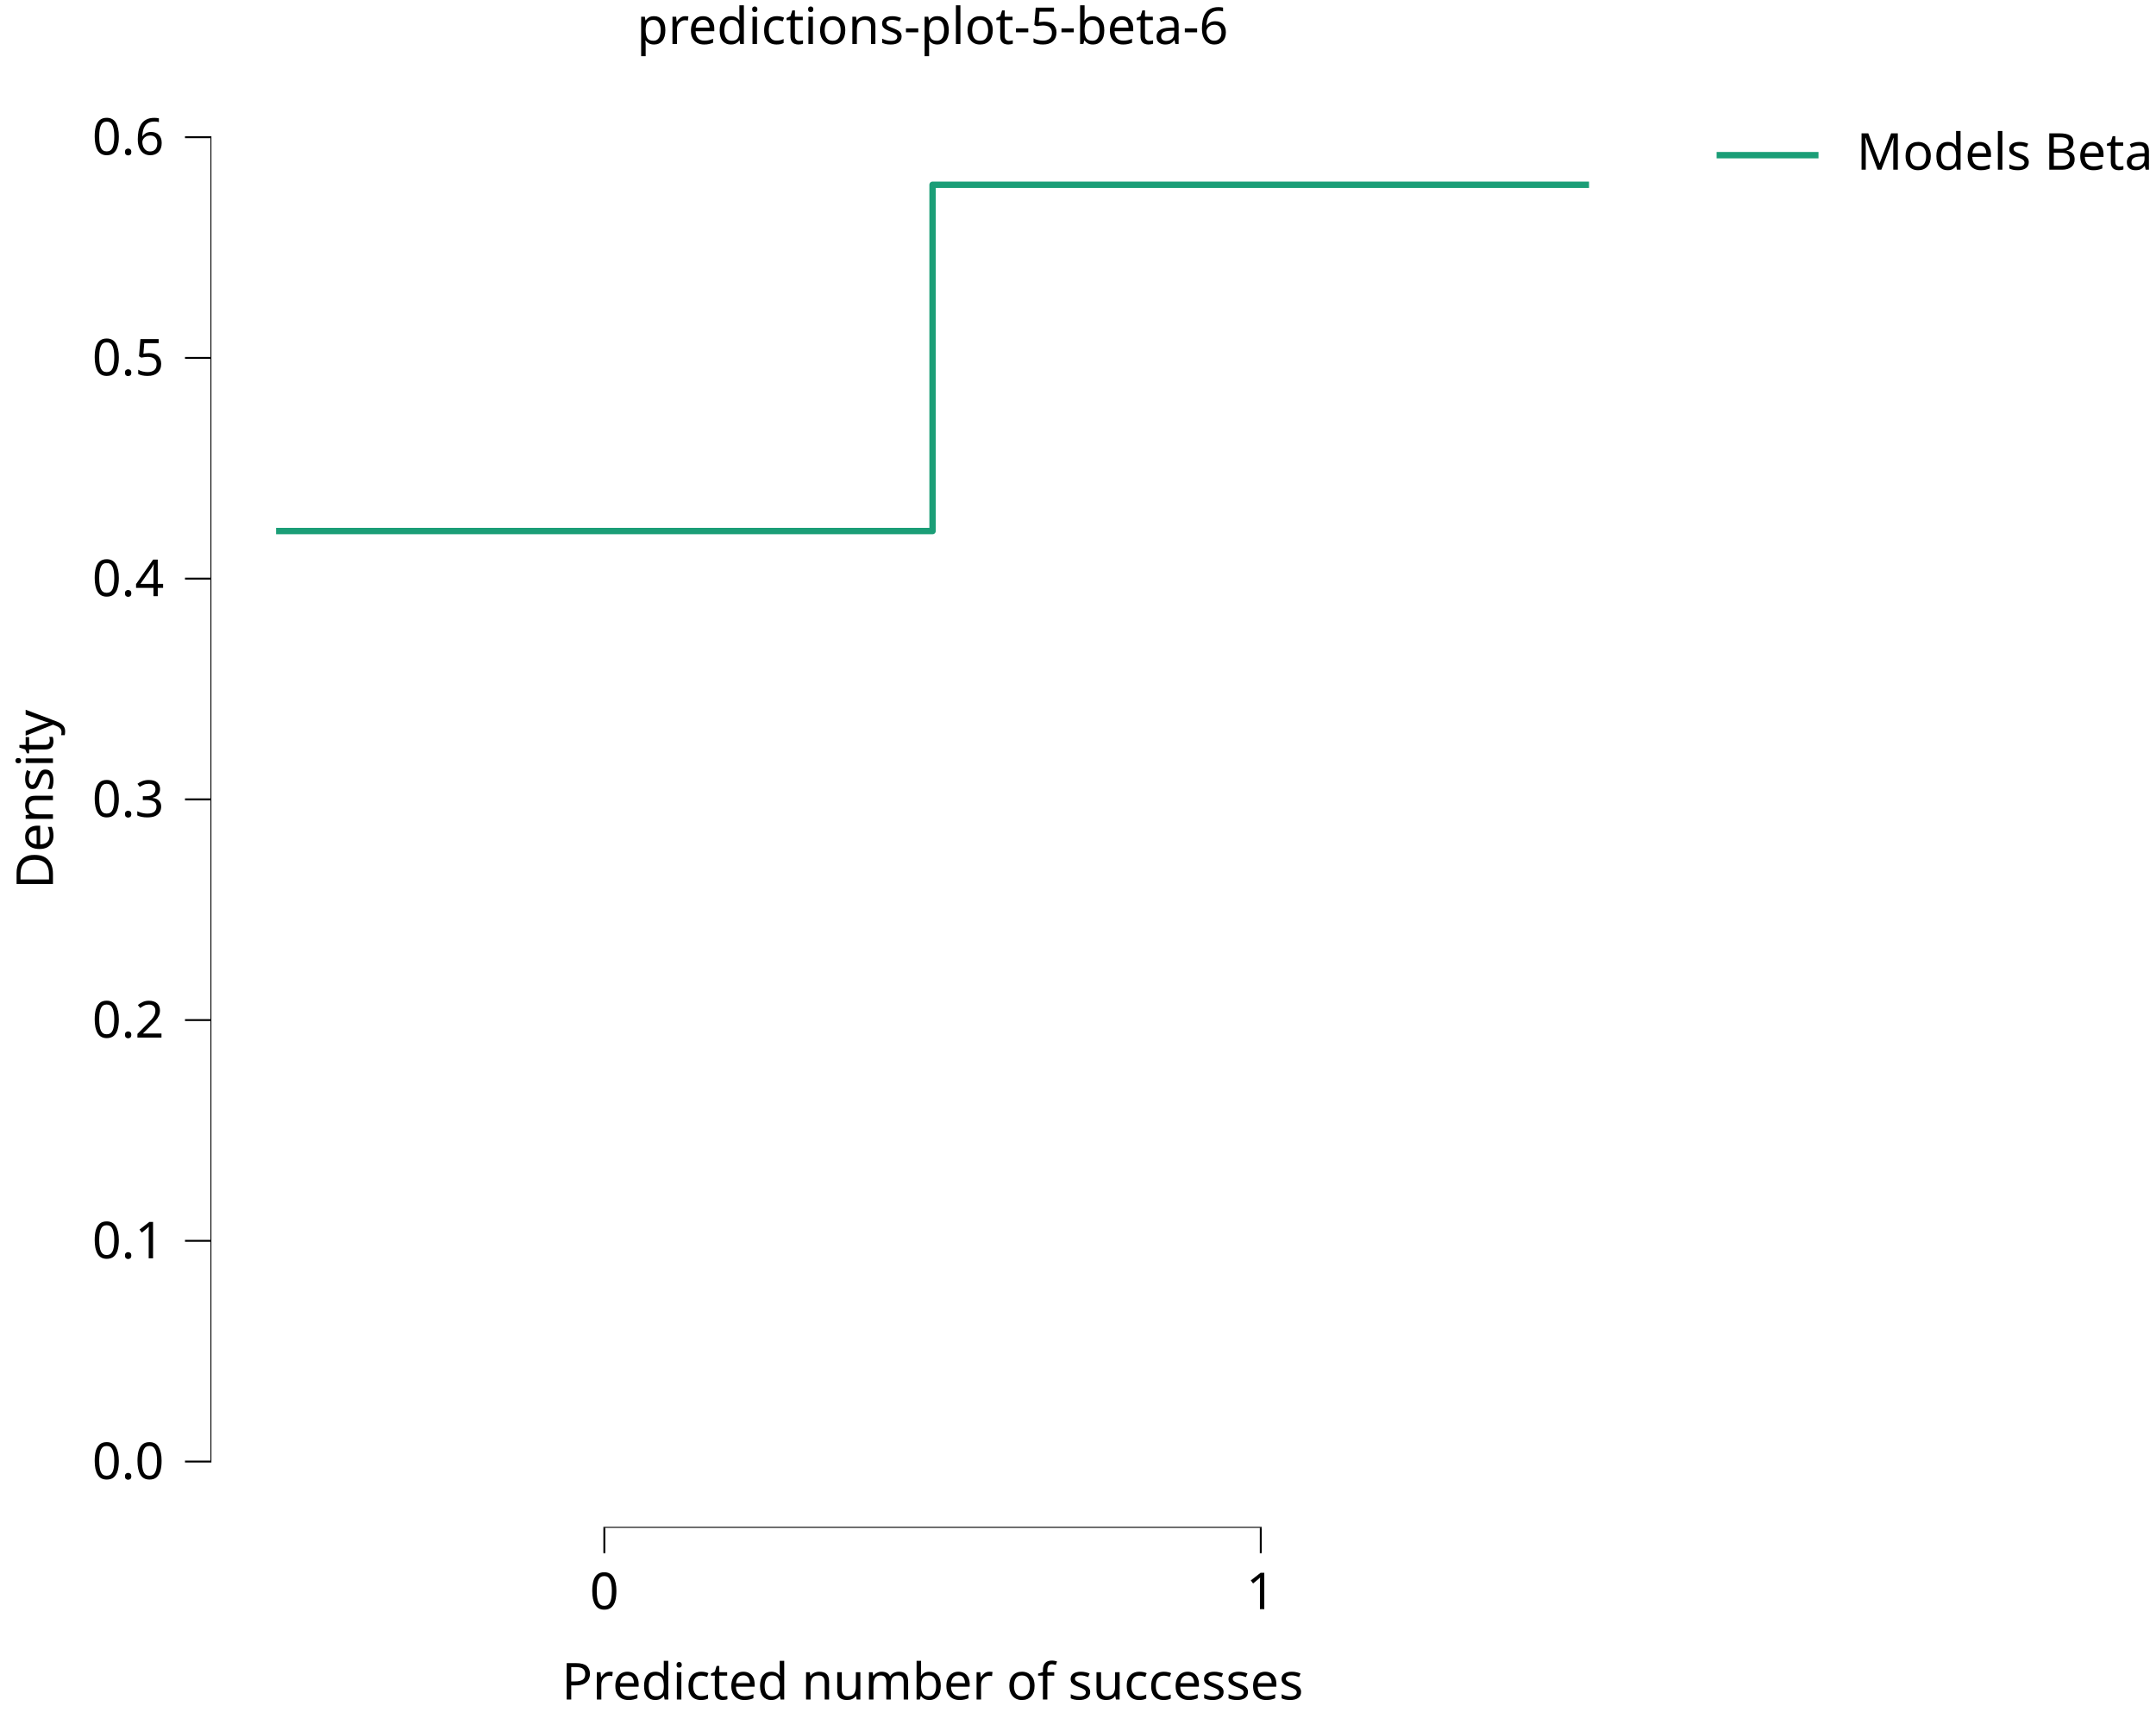
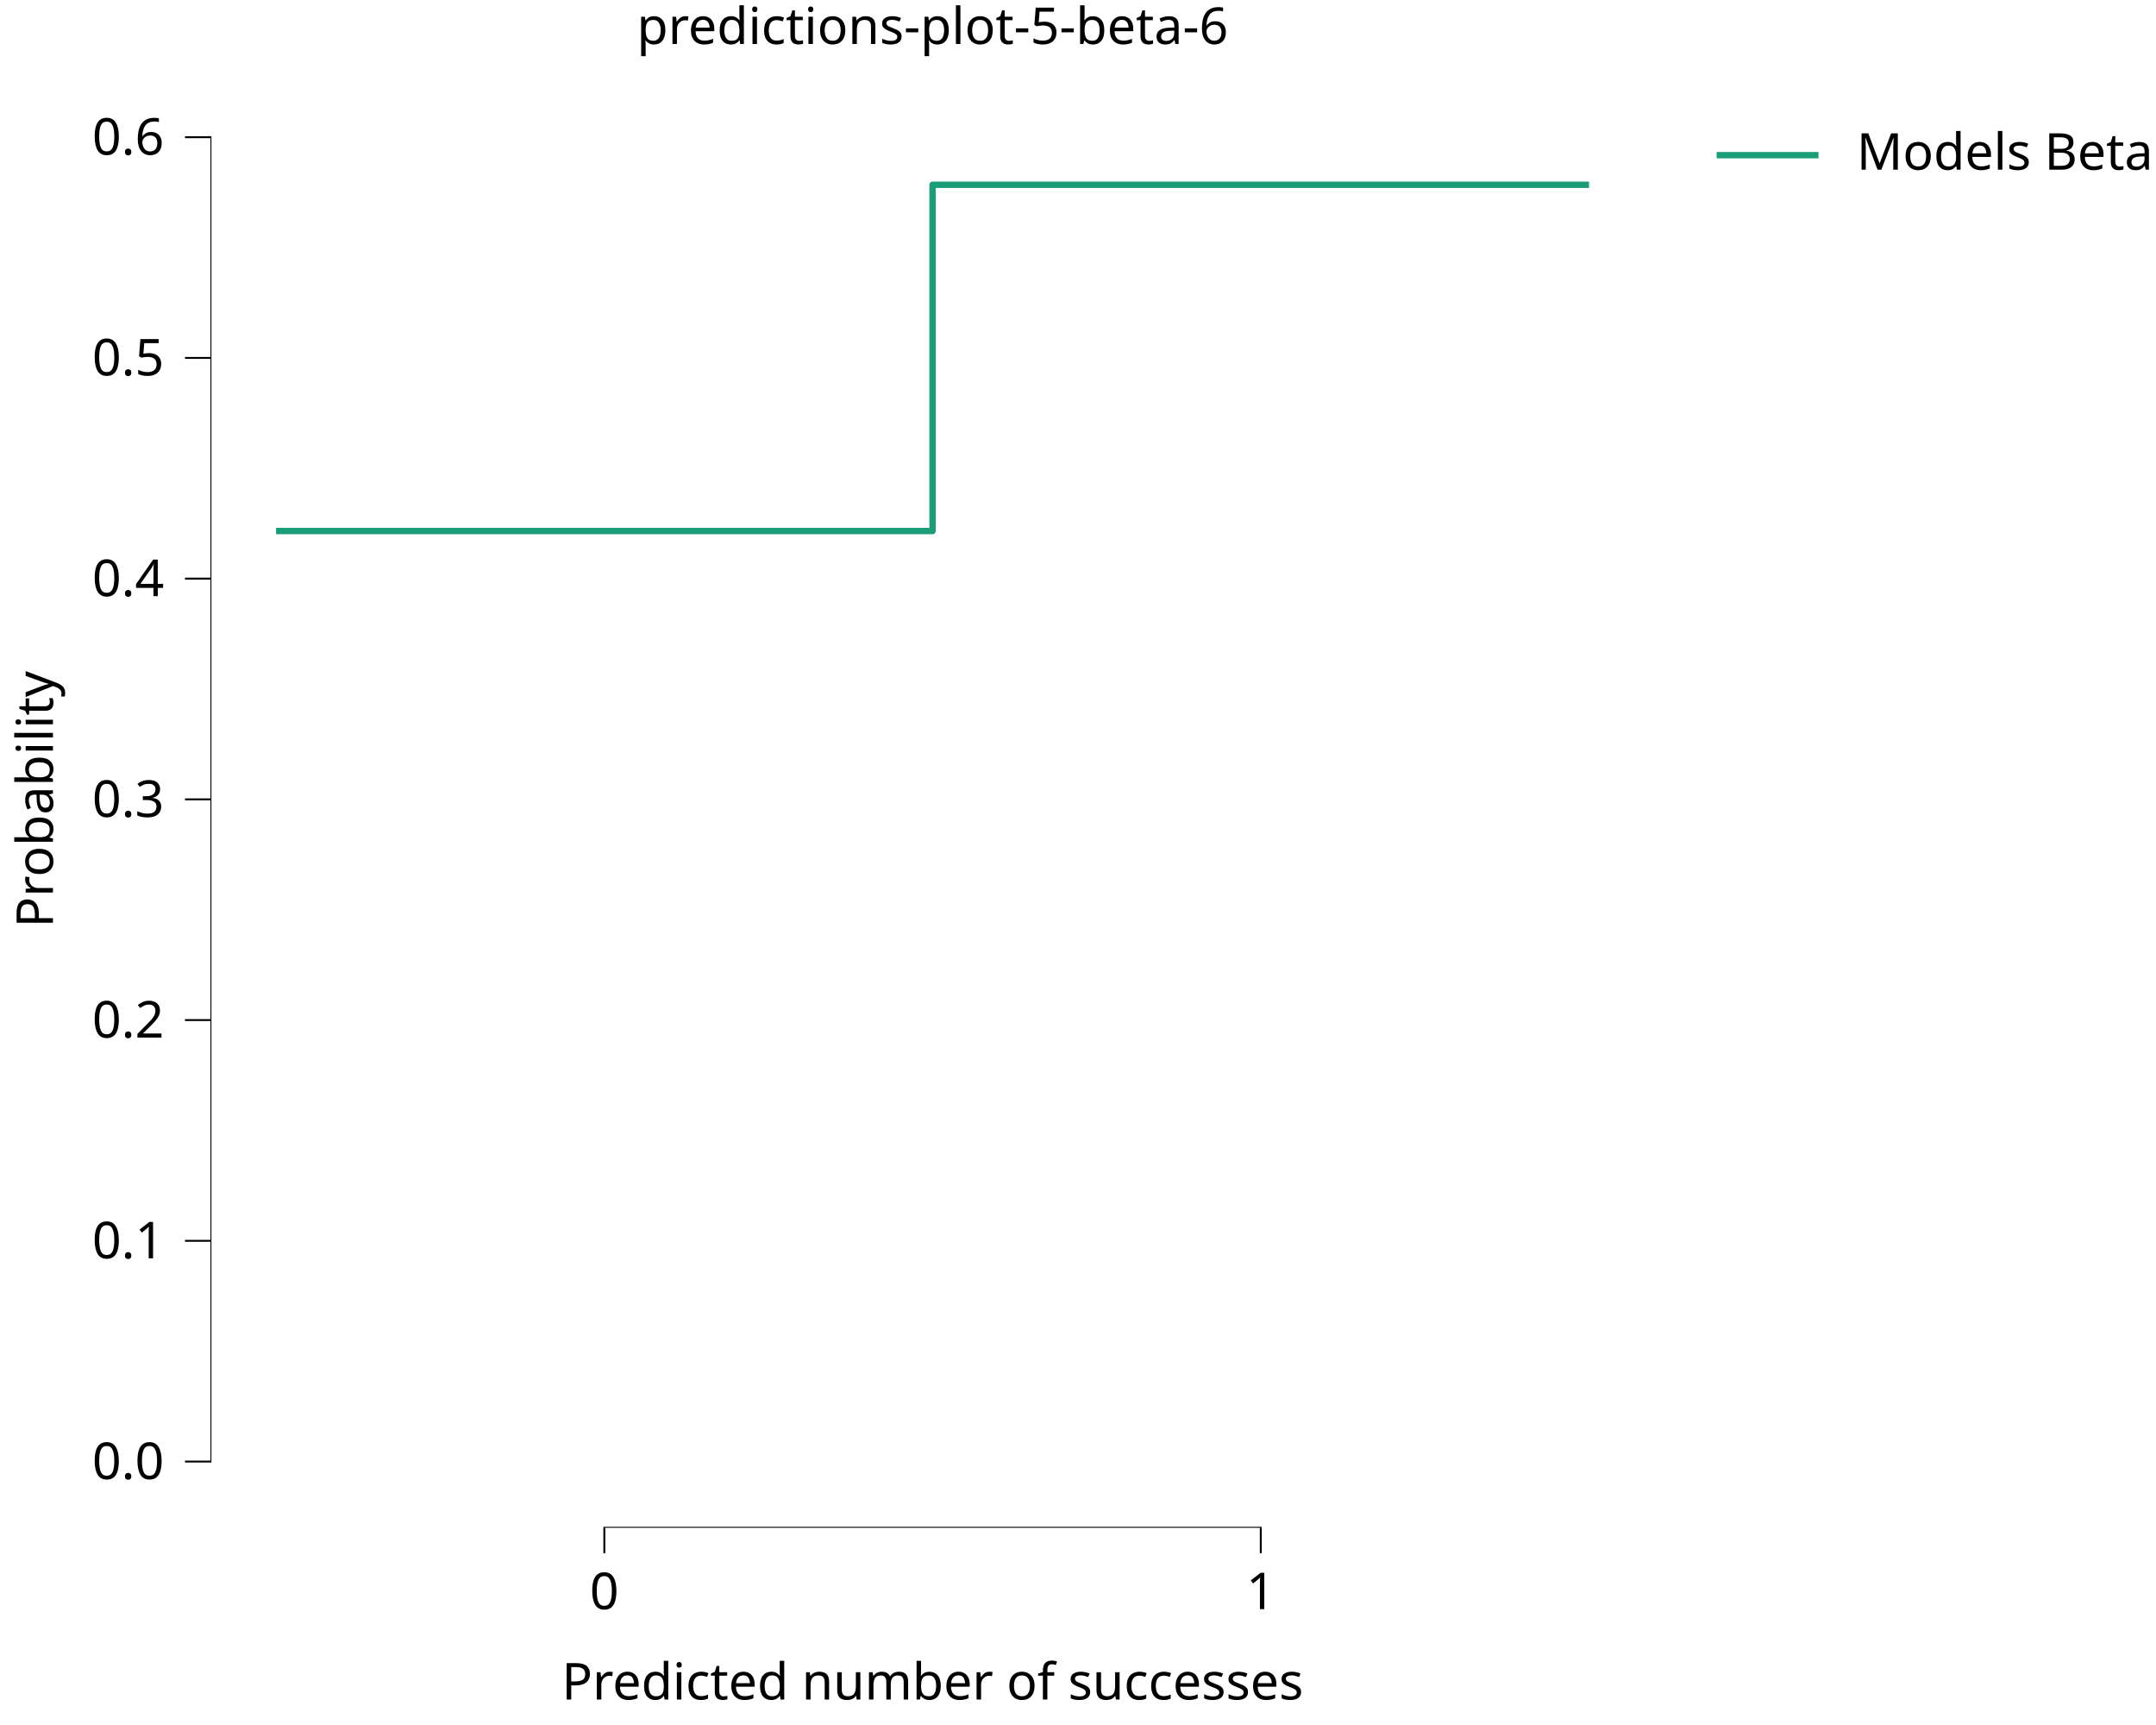
<svg xmlns="http://www.w3.org/2000/svg" class="svglite" data-engine-version="2.0" width="720.00pt" height="576.00pt" viewBox="0 0 720.00 576.00">
  <defs>
    <style type="text/css">
    .svglite line, .svglite polyline, .svglite polygon, .svglite path, .svglite rect, .svglite circle {
      fill: none;
      stroke: #000000;
      stroke-linecap: round;
      stroke-linejoin: round;
      stroke-miterlimit: 10.00;
    }
  </style>
  </defs>
  <rect width="100%" height="100%" style="stroke: none; fill: #FFFFFF;" />
  <defs>
    <clipPath id="cpMC4wMHw3MjAuMDB8MC4wMHw1NzYuMDA=">
      <rect x="0.00" y="0.00" width="720.00" height="576.00" />
    </clipPath>
  </defs>
  <g clip-path="url(#cpMC4wMHw3MjAuMDB8MC4wMHw1NzYuMDA=)">
    <rect x="-0" y="0.00" width="720.00" height="576.00" style="stroke-width: 10.67; stroke: none;" />
  </g>
  <defs>
    <clipPath id="cpNzAuMjh8NTUyLjU4fDIzLjcwfDUxMC4xNA==">
      <rect x="70.28" y="23.70" width="482.30" height="486.44" />
    </clipPath>
  </defs>
  <g clip-path="url(#cpNzAuMjh8NTUyLjU4fDIzLjcwfDUxMC4xNA==)">
    <rect x="70.28" y="23.70" width="482.30" height="486.44" style="stroke-width: 10.67; stroke: none;" />
    <polyline points="92.20,177.32 311.43,177.32 311.43,61.70 530.66,61.70 " style="stroke-width: 2.13; stroke: #1B9E77; stroke-linecap: butt;" />
    <line x1="201.50" y1="510.14" x2="421.36" y2="510.14" style="stroke-width: 0.64; stroke-linecap: butt;" />
    <line x1="70.28" y1="488.35" x2="70.28" y2="45.49" style="stroke-width: 0.64; stroke-linecap: butt;" />
    <rect x="70.28" y="23.70" width="482.30" height="486.44" style="stroke-width: 0.00; stroke: none;" />
  </g>
  <g clip-path="url(#cpMC4wMHw3MjAuMDB8MC4wMHw1NzYuMDA=)">
    <polyline points="70.28,510.14 70.28,23.70 " style="stroke-width: 0.00; stroke: none; stroke-linecap: butt;" />
    <text x="54.80" y="493.88" text-anchor="end" style="font-size: 17.00px; font-family: sans;" textLength="23.63px" lengthAdjust="spacingAndGlyphs">0.0</text>
    <text x="54.80" y="420.17" text-anchor="end" style="font-size: 17.00px; font-family: sans;" textLength="23.63px" lengthAdjust="spacingAndGlyphs">0.1</text>
    <text x="54.80" y="346.47" text-anchor="end" style="font-size: 17.00px; font-family: sans;" textLength="23.63px" lengthAdjust="spacingAndGlyphs">0.2</text>
    <text x="54.80" y="272.77" text-anchor="end" style="font-size: 17.00px; font-family: sans;" textLength="23.63px" lengthAdjust="spacingAndGlyphs">0.3</text>
    <text x="54.80" y="199.06" text-anchor="end" style="font-size: 17.00px; font-family: sans;" textLength="23.63px" lengthAdjust="spacingAndGlyphs">0.4</text>
    <text x="54.80" y="125.36" text-anchor="end" style="font-size: 17.00px; font-family: sans;" textLength="23.63px" lengthAdjust="spacingAndGlyphs">0.5</text>
    <text x="54.80" y="51.66" text-anchor="end" style="font-size: 17.00px; font-family: sans;" textLength="23.63px" lengthAdjust="spacingAndGlyphs">0.6</text>
    <polyline points="61.78,488.03 70.28,488.03 " style="stroke-width: 0.64; stroke-linecap: butt;" />
    <polyline points="61.78,414.33 70.28,414.33 " style="stroke-width: 0.64; stroke-linecap: butt;" />
    <polyline points="61.78,340.62 70.28,340.62 " style="stroke-width: 0.64; stroke-linecap: butt;" />
    <polyline points="61.78,266.92 70.28,266.92 " style="stroke-width: 0.64; stroke-linecap: butt;" />
    <polyline points="61.78,193.21 70.28,193.21 " style="stroke-width: 0.64; stroke-linecap: butt;" />
    <polyline points="61.78,119.51 70.28,119.51 " style="stroke-width: 0.64; stroke-linecap: butt;" />
    <polyline points="61.78,45.81 70.28,45.81 " style="stroke-width: 0.64; stroke-linecap: butt;" />
    <polyline points="70.28,510.14 552.58,510.14 " style="stroke-width: 0.00; stroke: none; stroke-linecap: butt;" />
    <polyline points="201.82,518.64 201.82,510.14 " style="stroke-width: 0.64; stroke-linecap: butt;" />
    <polyline points="421.04,518.64 421.04,510.14 " style="stroke-width: 0.64; stroke-linecap: butt;" />
    <text x="201.82" y="537.32" text-anchor="middle" style="font-size: 17.00px; font-family: sans;" textLength="9.46px" lengthAdjust="spacingAndGlyphs">0</text>
    <text x="421.04" y="537.32" text-anchor="middle" style="font-size: 17.00px; font-family: sans;" textLength="9.46px" lengthAdjust="spacingAndGlyphs">1</text>
    <text x="311.43" y="567.49" text-anchor="middle" style="font-size: 17.00px; font-family: sans;" textLength="237.23px" lengthAdjust="spacingAndGlyphs">Predicted number of successes</text>
-     <text transform="translate(17.68,266.92) rotate(-90)" text-anchor="middle" style="font-size: 17.00px; font-family: sans;" textLength="56.70px" lengthAdjust="spacingAndGlyphs">Density</text>
+     <text transform="translate(17.68,266.92) rotate(-90)" text-anchor="middle" style="font-size: 17.00px; font-family: sans;" textLength="79.38px" lengthAdjust="spacingAndGlyphs">Probability</text>
    <rect x="563.54" y="23.70" width="156.46" height="47.77" style="stroke-width: 0.75; stroke: none;" />
    <rect x="563.54" y="23.70" width="156.46" height="47.77" style="stroke-width: 10.67; stroke: none;" />
    <rect x="569.02" y="37.64" width="42.52" height="28.35" style="stroke-width: 10.67; stroke: none;" />
    <line x1="573.27" y1="51.82" x2="607.29" y2="51.82" style="stroke-width: 2.13; stroke: #1B9E77; stroke-linecap: butt;" />
    <text x="620.01" y="56.67" style="font-size: 17.00px; font-family: sans;" textLength="94.51px" lengthAdjust="spacingAndGlyphs">Models Beta</text>
    <text x="311.43" y="14.69" text-anchor="middle" style="font-size: 17.00px; font-family: sans;" textLength="184.27px" lengthAdjust="spacingAndGlyphs">predictions-plot-5-beta-6</text>
  </g>
</svg>
